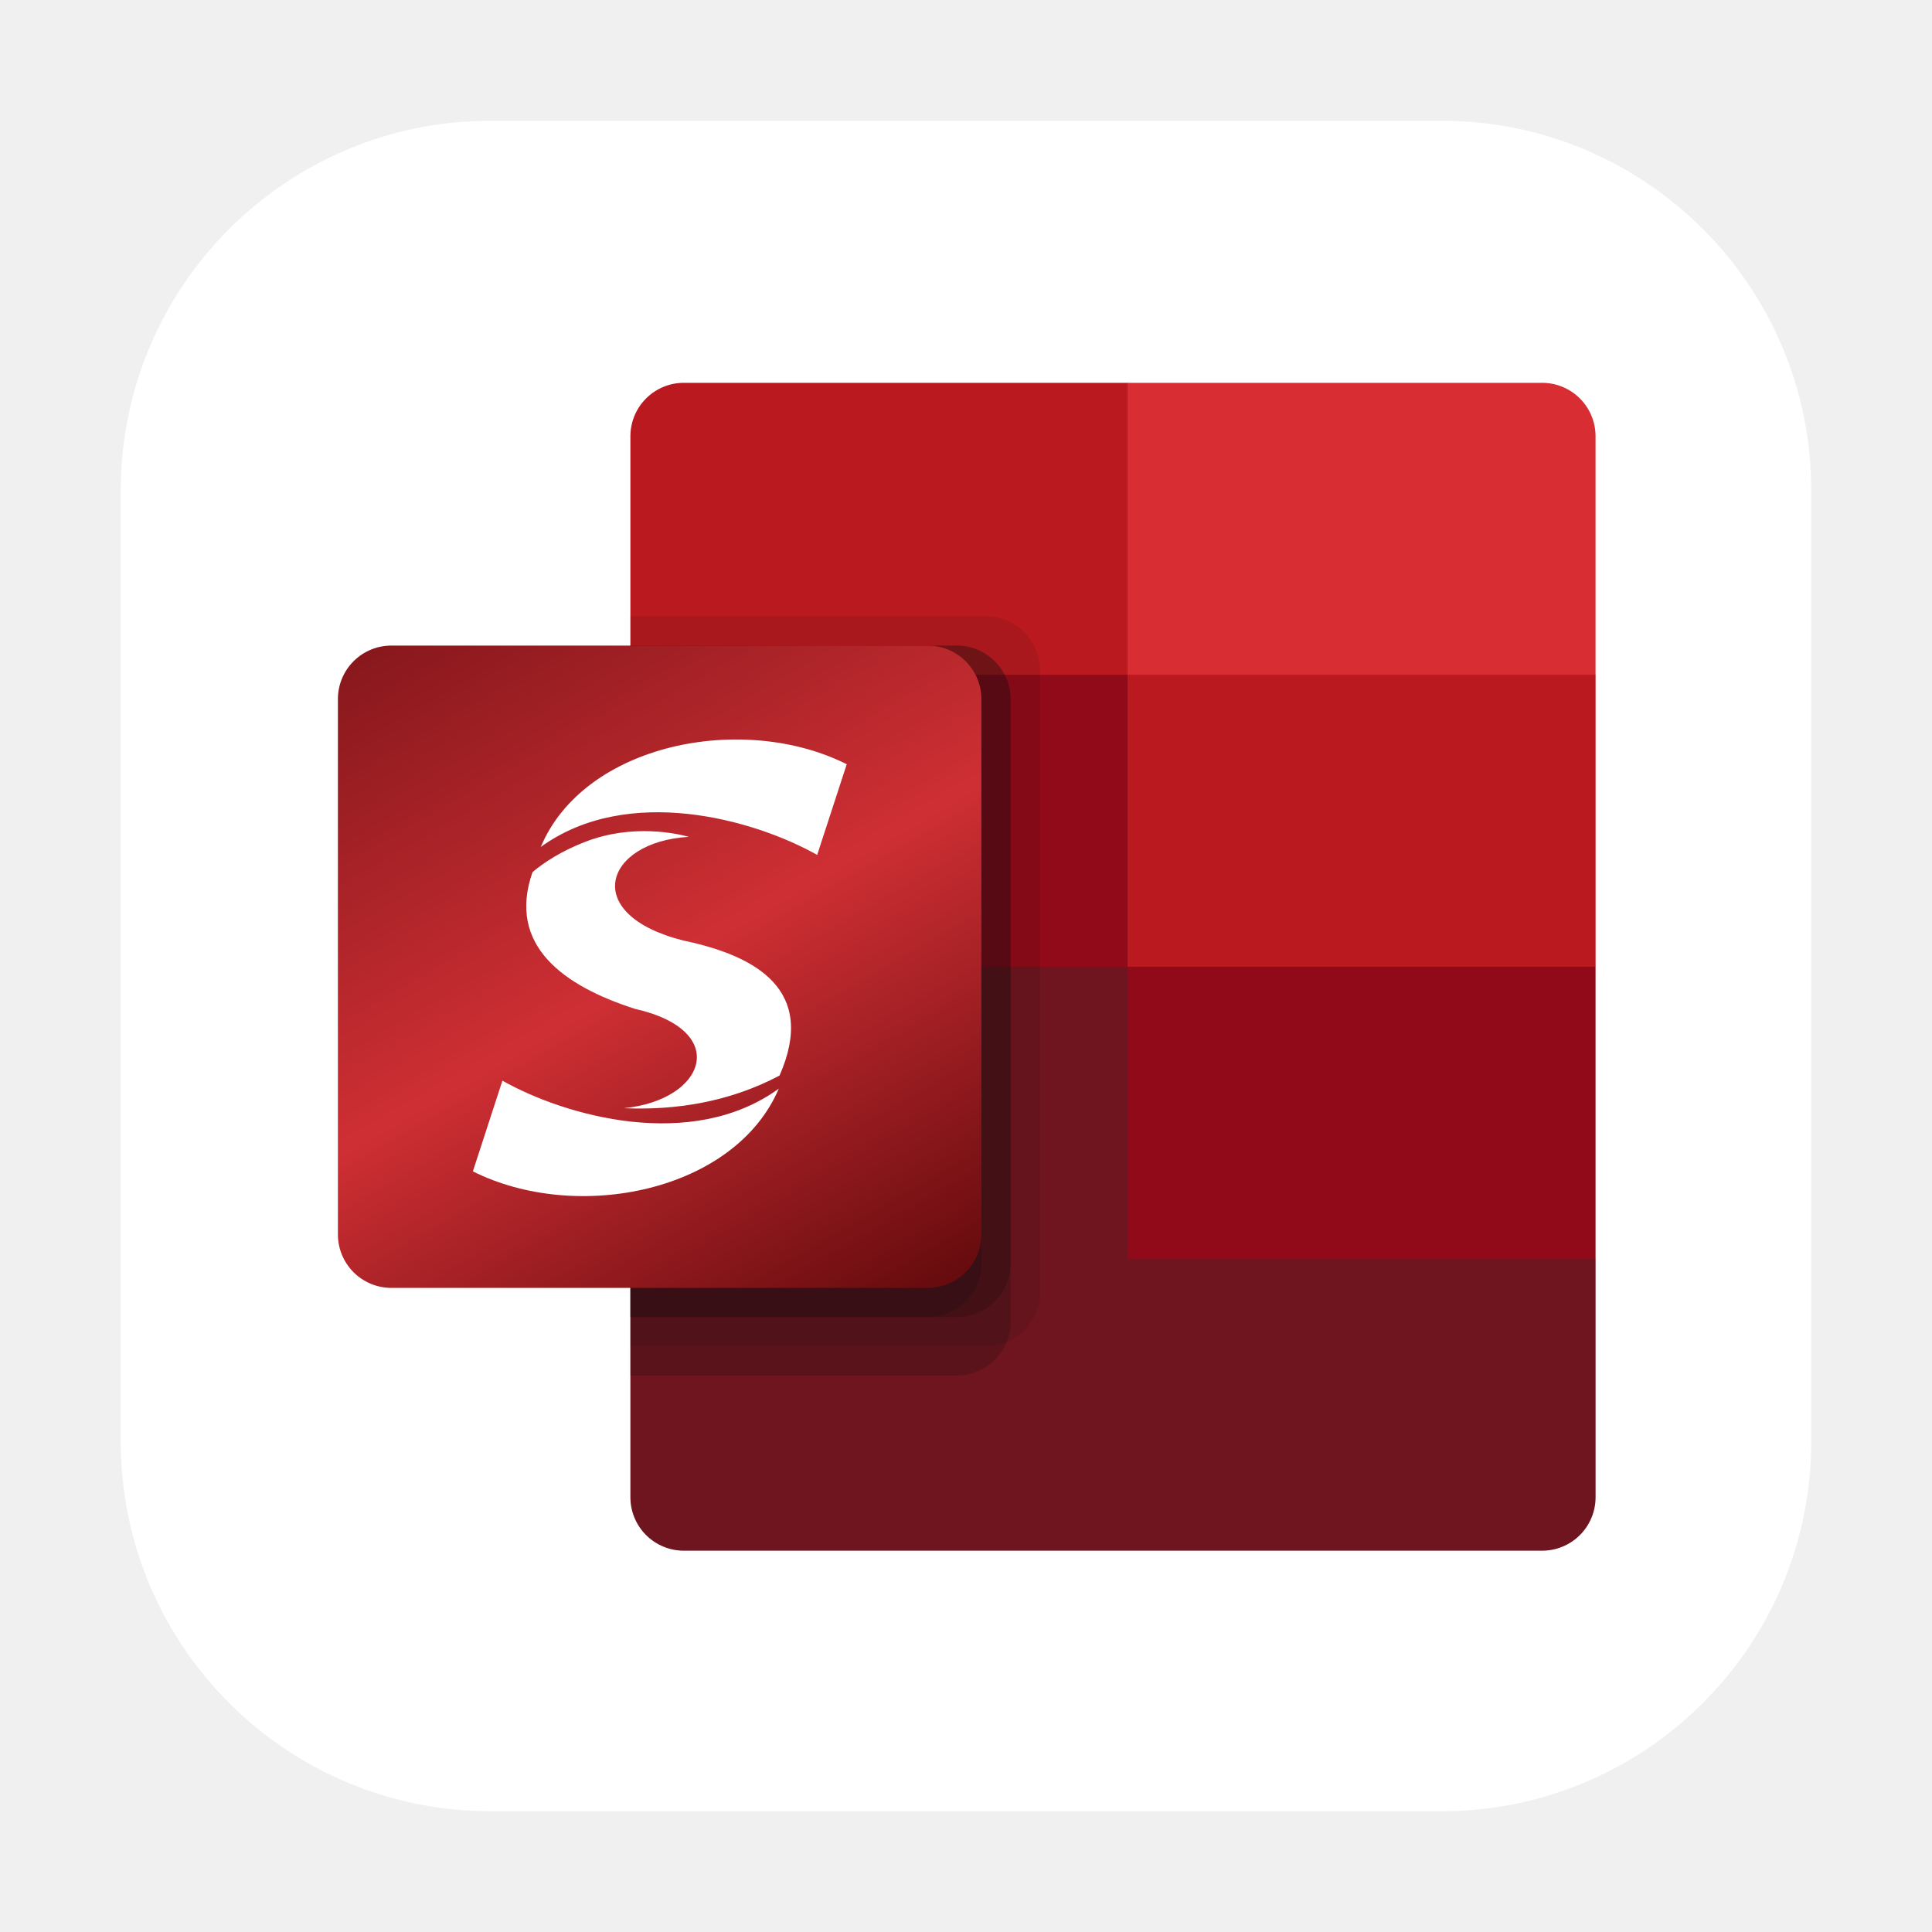
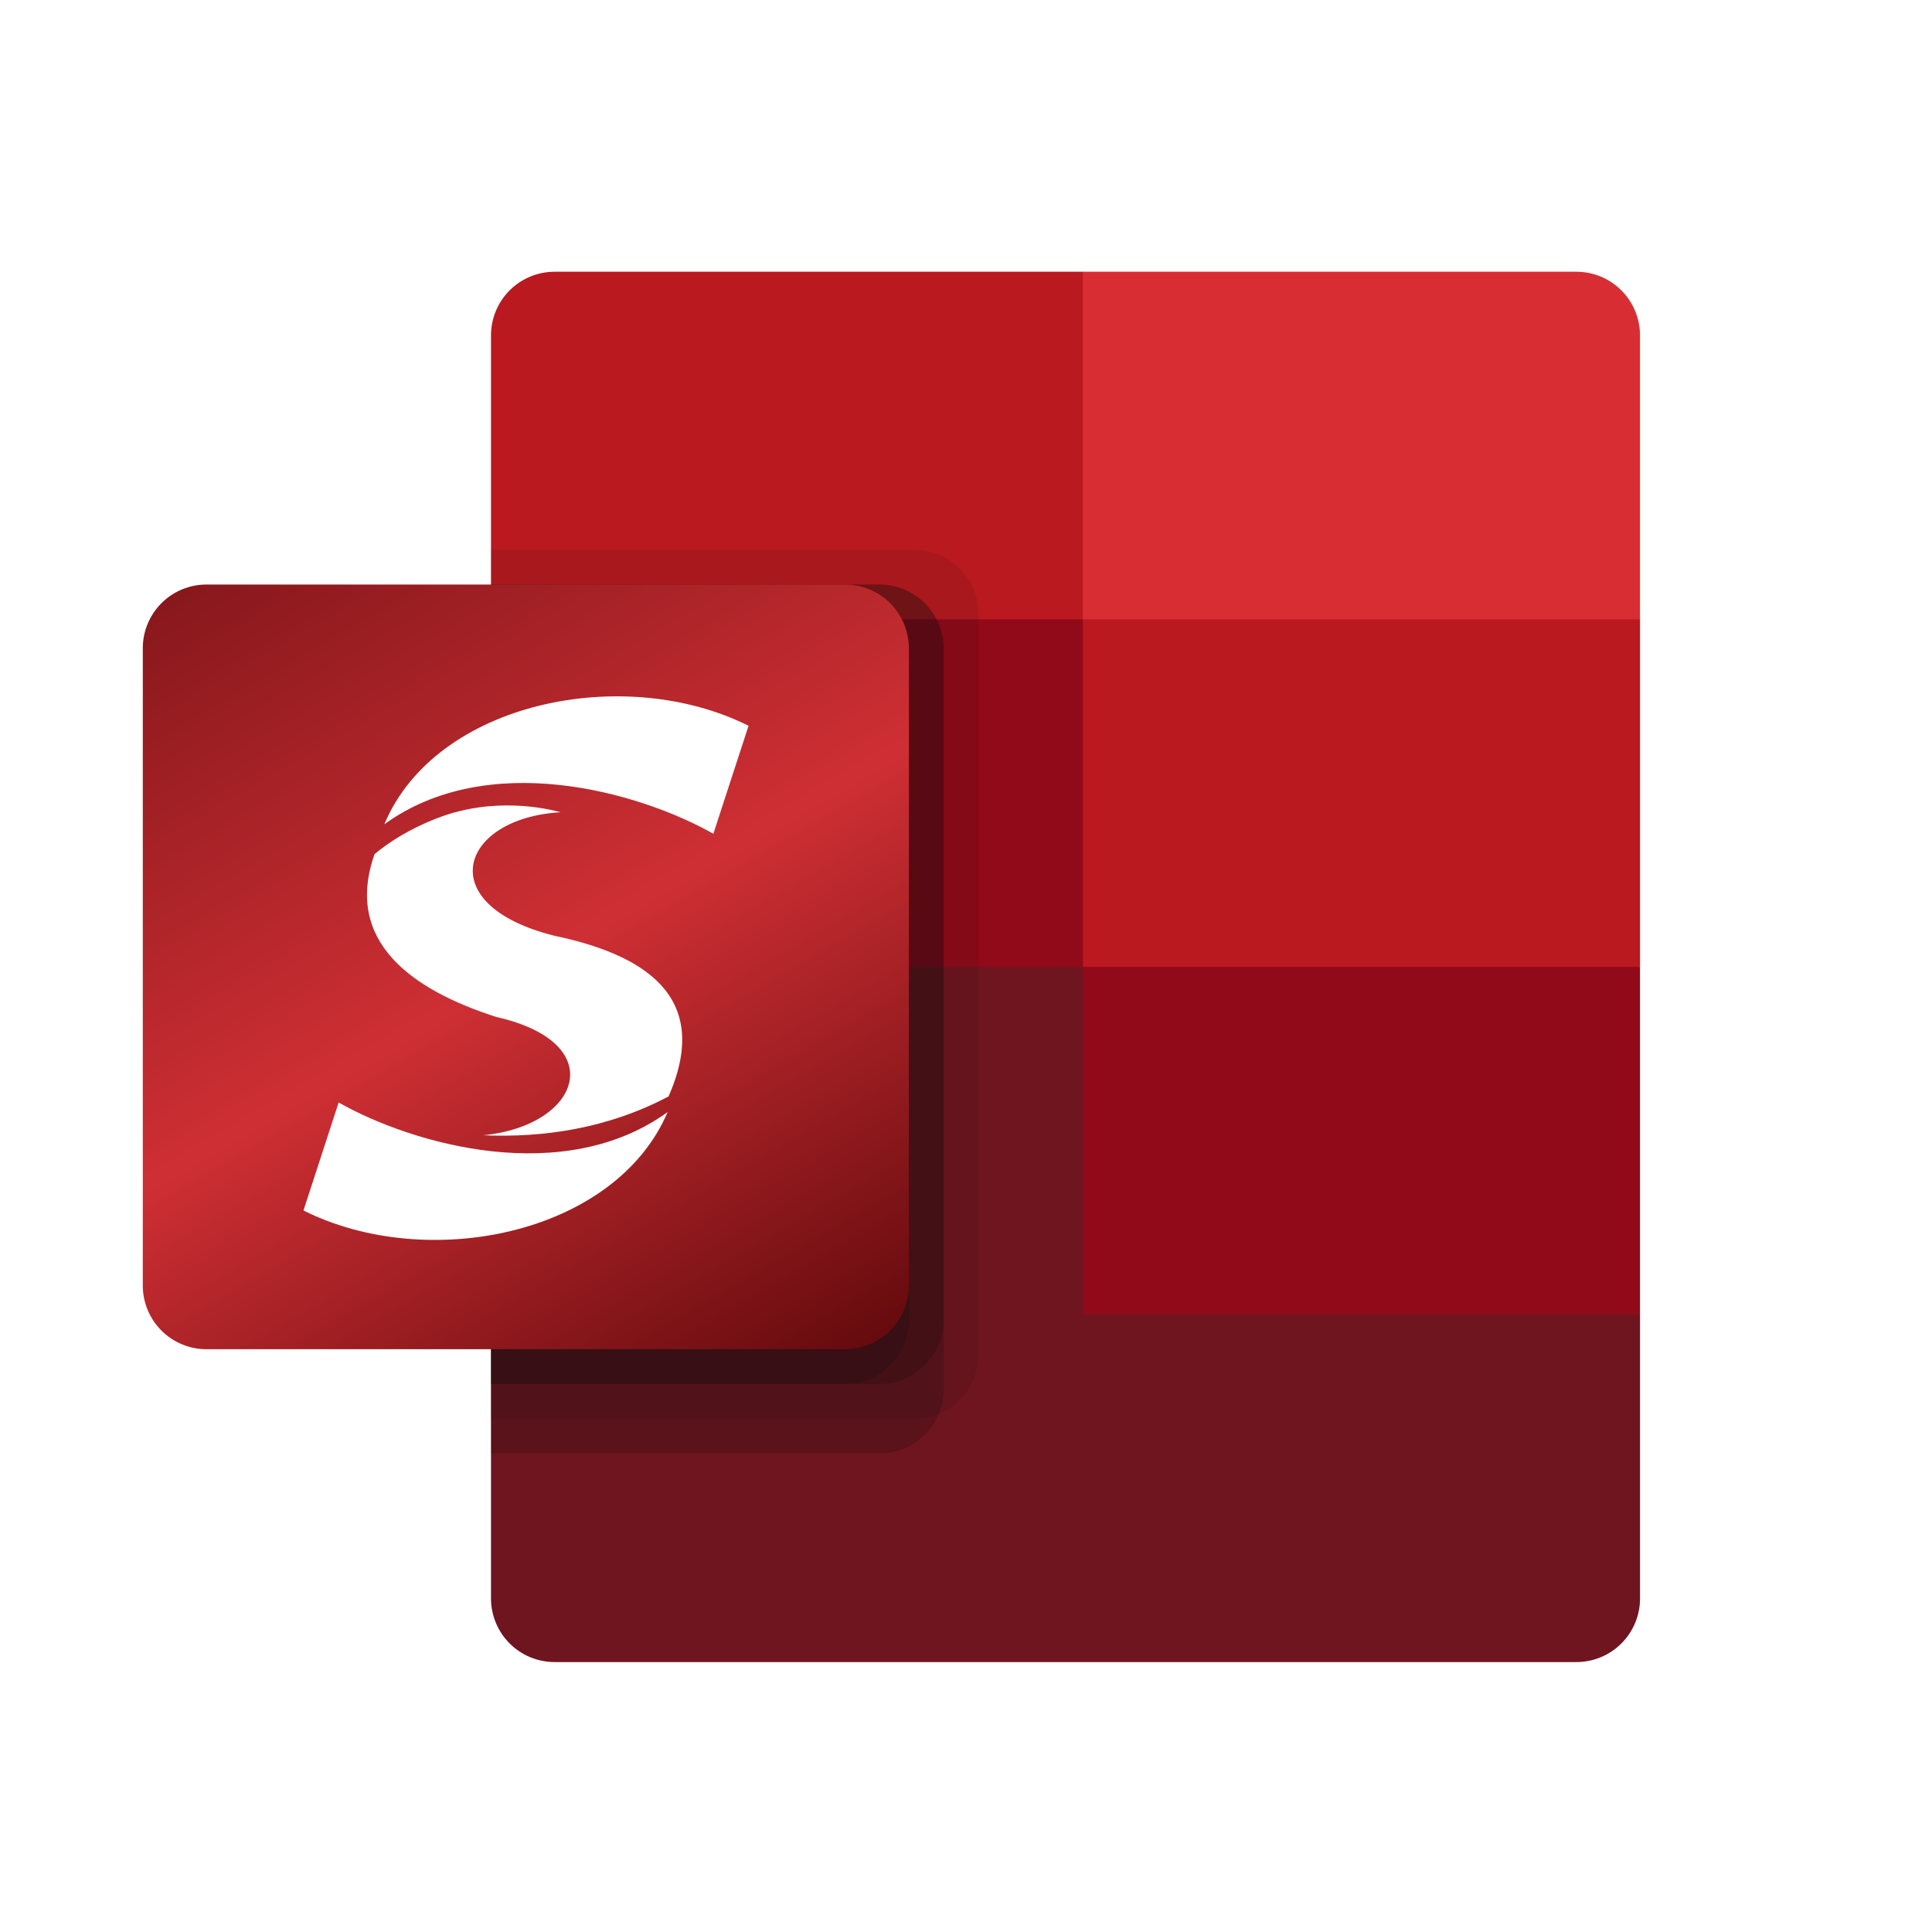
<svg xmlns="http://www.w3.org/2000/svg" width="1024" height="1024" viewBox="0 0 1024 1024" fill="none">
-   <rect x="64" y="64" width="896" height="896" rx="196" fill="white" />
-   <g transform="translate(81.92 81.92) scale(0.84)">
-     <path d="M613.957 494.062L300.238 438.795V847.176C300.235 851.615 301.107 856.011 302.806 860.112C304.504 864.212 306.996 867.938 310.137 871.074C313.278 874.209 317.007 876.695 321.111 878.386C325.215 880.078 329.612 880.943 334.05 880.932H875.385C879.828 880.951 884.231 880.091 888.342 878.403C892.452 876.714 896.188 874.23 899.335 871.094C902.482 867.957 904.979 864.229 906.681 860.125C908.383 856.02 909.257 851.62 909.254 847.176V696.708L613.957 494.062Z" fill="#6F151F" />
-     <path d="M613.959 144.026L334.052 144.026C329.614 144.015 325.217 144.88 321.113 146.572C317.009 148.264 313.28 150.749 310.139 153.885C306.997 157.021 304.506 160.746 302.808 164.847C301.109 168.948 300.237 173.343 300.24 177.782V328.25L613.959 512.474L780.072 567.741L909.256 512.474V328.25L613.959 144.026Z" fill="#BA191F" />
-     <path d="M300.24 328.25H613.959V512.474H300.24V328.25Z" fill="#910A19" />
-     <path opacity="0.1" d="M524.766 291.411H300.24V751.97H524.766C533.713 751.925 542.282 748.357 548.616 742.039C554.95 735.721 558.54 727.161 558.607 718.214V325.166C558.54 316.22 554.95 307.66 548.616 301.341C542.282 295.023 533.713 291.455 524.766 291.411Z" fill="#070808" />
-     <path opacity="0.2" d="M506.32 309.817H300.244V770.376H506.32C515.266 770.332 523.835 766.764 530.169 760.445C536.504 754.127 540.093 745.567 540.16 736.621V343.572C540.093 334.626 536.504 326.066 530.169 319.748C523.835 313.429 515.266 309.861 506.32 309.817Z" fill="#070808" />
-     <path opacity="0.2" d="M506.32 309.817H300.244V733.531H506.32C515.266 733.487 523.835 729.919 530.169 723.601C536.504 717.282 540.093 708.722 540.16 699.776V343.572C540.093 334.626 536.504 326.066 530.169 319.748C523.835 313.429 515.266 309.861 506.32 309.817Z" fill="#070808" />
-     <path opacity="0.2" d="M487.869 309.817H300.244V733.531H487.869C496.816 733.487 505.384 729.919 511.719 723.601C518.053 717.282 521.642 708.722 521.709 699.776V343.572C521.642 334.626 518.053 326.066 511.719 319.748C505.384 313.429 496.816 309.861 487.869 309.817Z" fill="#070808" />
-     <path d="M149.526 309.818H487.874C496.837 309.811 505.436 313.362 511.781 319.691C518.127 326.021 521.7 334.611 521.715 343.574V681.355C521.7 690.317 518.127 698.907 511.781 705.237C505.436 711.566 496.837 715.118 487.874 715.11H149.526C145.085 715.125 140.685 714.263 136.578 712.573C132.471 710.883 128.738 708.398 125.594 705.262C122.45 702.126 119.956 698.399 118.256 694.296C116.555 690.194 115.682 685.796 115.686 681.355L115.686 343.574C115.682 339.132 116.555 334.734 118.256 330.632C119.956 326.529 122.45 322.803 125.594 319.666C128.738 316.53 132.471 314.045 136.578 312.355C140.685 310.665 145.085 309.803 149.526 309.818Z" fill="url(#paint0_linear_282_92)" />
-     <path fill-rule="evenodd" clip-rule="evenodd" d="M436.746 384.685C370.963 351.714 270.972 371.854 243.692 436.892C298.676 397.06 378.311 419.488 418.094 441.911L436.746 384.685Z" fill="white" />
-     <path fill-rule="evenodd" clip-rule="evenodd" d="M200.846 641.582C266.636 674.548 366.156 654.414 393.879 589.385C338.923 629.227 259.242 606.802 219.484 584.356L200.846 641.582Z" fill="white" />
-     <path fill-rule="evenodd" clip-rule="evenodd" d="M333.726 495.942C268.14 479.529 283.853 433.527 337.124 430.51C329.719 428.458 301.703 422.091 271.877 433.591C256.672 439.459 245.843 446.581 238.501 452.734C222.129 499.327 258.729 524.791 303.008 538.999C364.03 552.785 347.575 596.713 296.079 601.719C328.077 603.116 362.303 598.09 394.349 581.127C418.1 527.119 379.634 505.596 333.726 495.942Z" fill="white" />
-     <path d="M875.395 144.027L613.939 144.027V328.25H909.236V177.782C909.24 173.341 908.366 168.943 906.666 164.84C904.966 160.738 902.472 157.011 899.327 153.875C896.183 150.738 892.451 148.254 888.344 146.564C884.237 144.874 879.836 144.012 875.395 144.027Z" fill="#D82E33" />
-     <path d="M613.936 512.475H909.232V696.698H613.936V512.475Z" fill="#910A19" />
-   </g>
+   <rect width="1024" height="1024" fill="white" />
+   <path d="M573.957 494.062L260.238 438.795V847.176C260.235 851.615 261.107 856.011 262.806 860.112C264.504 864.212 266.996 867.938 270.137 871.074C273.278 874.209 277.007 876.695 281.111 878.386C285.215 880.078 289.612 880.943 294.05 880.932H835.385C839.828 880.951 844.231 880.091 848.342 878.403C852.452 876.714 856.188 874.23 859.335 871.094C862.482 867.957 864.979 864.229 866.681 860.125C868.383 856.02 869.257 851.62 869.254 847.176V696.708L573.957 494.062Z" fill="#6F151F" />
+   <path d="M573.959 144.026L294.052 144.026C289.614 144.015 285.217 144.88 281.113 146.572C277.009 148.264 273.28 150.749 270.139 153.885C266.997 157.021 264.506 160.746 262.808 164.847C261.109 168.948 260.237 173.343 260.24 177.782V328.25L573.959 512.474L740.072 567.741L869.256 512.474V328.25L573.959 144.026Z" fill="#BA191F" />
+   <path d="M260.24 328.25H573.959V512.474H260.24V328.25Z" fill="#910A19" />
+   <path opacity="0.1" d="M484.766 291.411H260.24V751.97H484.766C493.713 751.925 502.282 748.357 508.616 742.039C514.95 735.721 518.54 727.161 518.607 718.214V325.166C518.54 316.22 514.95 307.66 508.616 301.341C502.282 295.023 493.713 291.455 484.766 291.411Z" fill="#070808" />
+   <path opacity="0.2" d="M466.32 309.817H260.244V770.376H466.32C475.266 770.332 483.835 766.764 490.169 760.445C496.504 754.127 500.093 745.567 500.16 736.621V343.572C500.093 334.626 496.504 326.066 490.169 319.748C483.835 313.429 475.266 309.861 466.32 309.817Z" fill="#070808" />
+   <path opacity="0.2" d="M466.32 309.817H260.244V733.531H466.32C475.266 733.487 483.835 729.919 490.169 723.601C496.504 717.282 500.093 708.722 500.16 699.776V343.572C500.093 334.626 496.504 326.066 490.169 319.748C483.835 313.429 475.266 309.861 466.32 309.817Z" fill="#070808" />
+   <path opacity="0.2" d="M447.869 309.817H260.244V733.531H447.869C456.816 733.487 465.384 729.919 471.719 723.601C478.053 717.282 481.642 708.722 481.709 699.776V343.572C481.642 334.626 478.053 326.066 471.719 319.748C465.384 313.429 456.816 309.861 447.869 309.817Z" fill="#070808" />
+   <path d="M109.526 309.818H447.874C456.837 309.811 465.436 313.362 471.781 319.691C478.127 326.021 481.7 334.611 481.715 343.574L481.715 681.355C481.7 690.317 478.127 698.907 471.781 705.237C465.436 711.566 456.837 715.118 447.874 715.11H109.526C105.085 715.125 100.685 714.263 96.578 712.573C92.471 710.883 88.738 708.398 85.594 705.262C82.45 702.126 79.956 698.399 78.255 694.296C76.555 690.194 75.682 685.796 75.686 681.355L75.686 343.574C75.682 339.132 76.555 334.734 78.255 330.632C79.956 326.529 82.45 322.803 85.594 319.666C88.738 316.53 92.471 314.045 96.578 312.355C100.685 310.665 105.085 309.803 109.526 309.818Z" fill="url(#paint0_linear_282_92)" />
+   <path fill-rule="evenodd" clip-rule="evenodd" d="M396.746 384.685C330.963 351.714 230.972 371.854 203.692 436.892C258.676 397.06 338.311 419.488 378.094 441.911L396.746 384.685Z" fill="white" />
+   <path fill-rule="evenodd" clip-rule="evenodd" d="M160.846 641.582C226.636 674.548 326.156 654.414 353.879 589.385C298.923 629.227 219.242 606.802 179.484 584.356L160.846 641.582Z" fill="white" />
+   <path fill-rule="evenodd" clip-rule="evenodd" d="M293.726 495.942C228.14 479.529 243.853 433.527 297.124 430.51C289.719 428.458 261.703 422.091 231.877 433.591C216.672 439.459 205.843 446.581 198.501 452.734C182.129 499.327 218.729 524.791 263.008 538.999C324.03 552.785 307.575 596.713 256.079 601.719C288.077 603.116 322.303 598.09 354.349 581.127C378.1 527.119 339.634 505.596 293.726 495.942Z" fill="white" />
+   <path d="M835.395 144.027L573.939 144.027V328.25H869.236V177.782C869.24 173.341 868.366 168.943 866.666 164.84C864.966 160.738 862.472 157.011 859.327 153.875C856.183 150.738 852.451 148.254 848.344 146.564C844.237 144.874 839.836 144.012 835.395 144.027Z" fill="#D82E33" />
+   <path d="M573.936 512.475H869.232V696.698H573.936V512.475Z" fill="#910A19" />
  <defs>
-     <linearGradient id="paint0_linear_282_92" x1="186.371" y1="283.29" x2="451.029" y2="741.638" gradientUnits="userSpaceOnUse">
+     <linearGradient id="paint0_linear_282_92" x1="146.371" y1="283.29" x2="411.029" y2="741.638" gradientUnits="userSpaceOnUse">
      <stop stop-color="#88181C" />
      <stop offset="0.5" stop-color="#CE2F34" />
      <stop offset="1" stop-color="#660B0E" />
    </linearGradient>
  </defs>
</svg>
